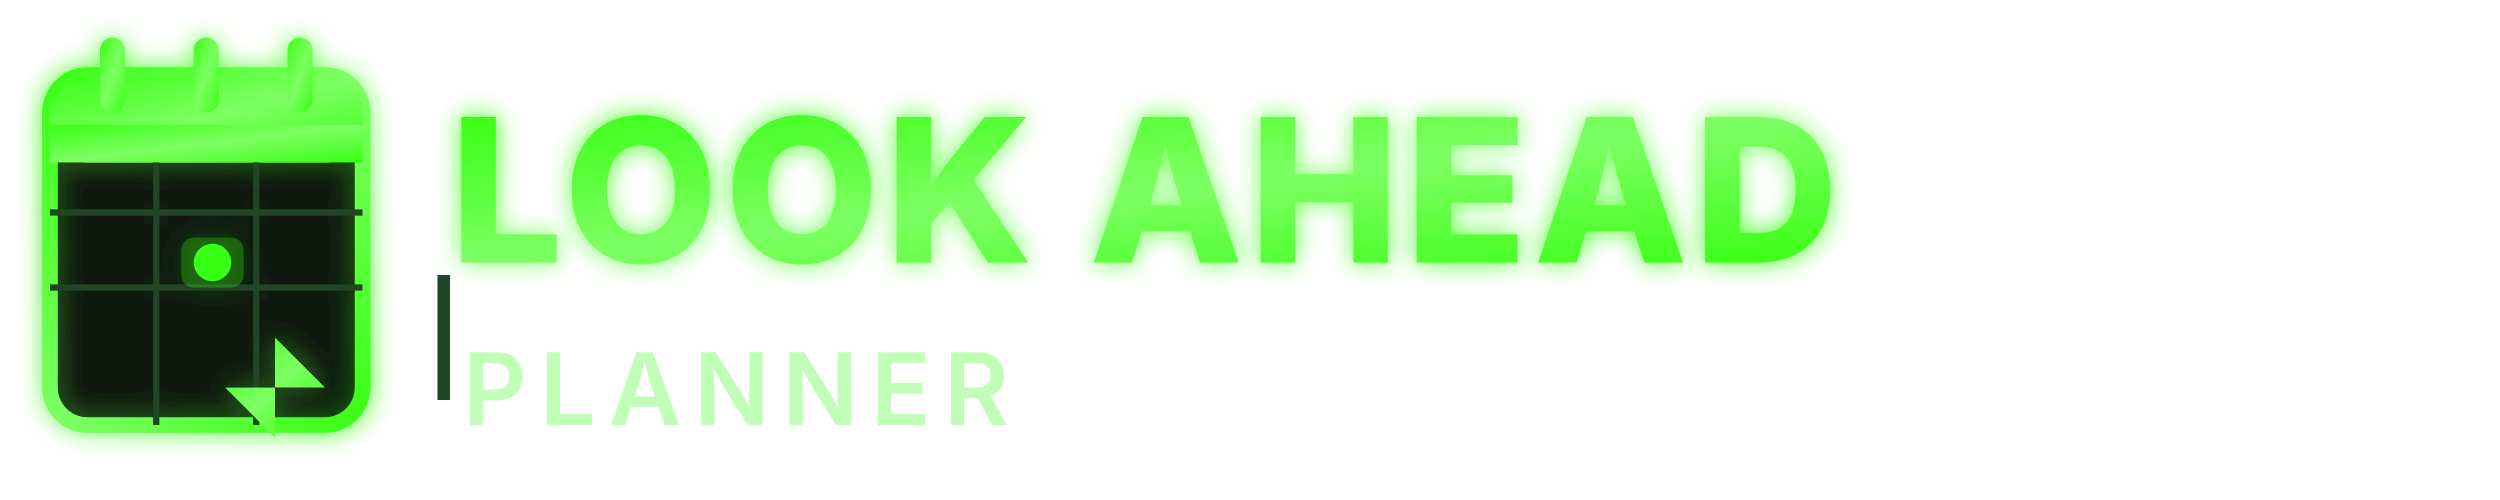
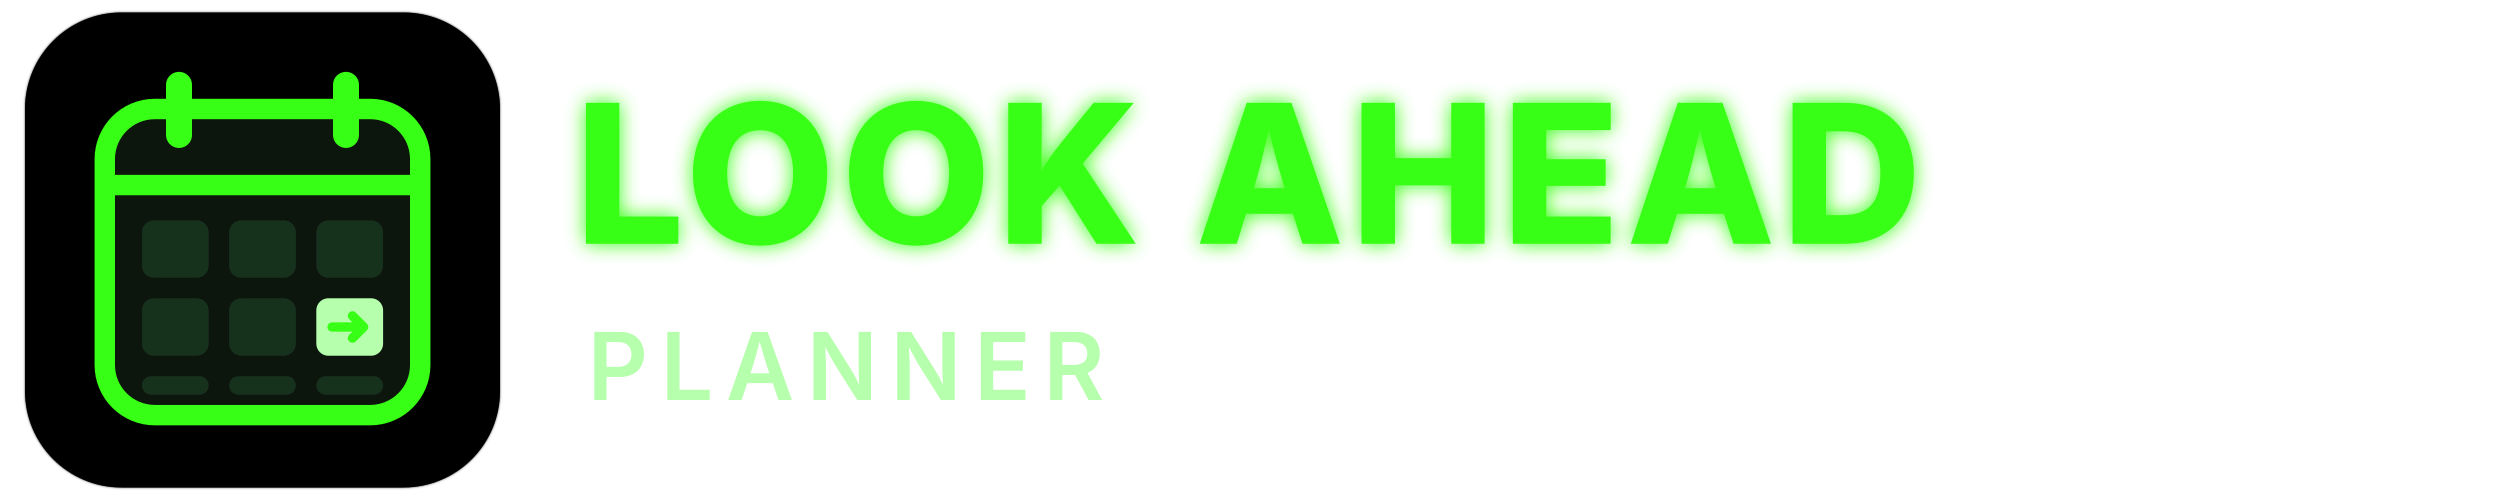
- <svg xmlns="http://www.w3.org/2000/svg" width="400" height="80" viewBox="0 0 400 80" fill="none">
+ <svg xmlns="http://www.w3.org/2000/svg" width="400" height="80" viewBox="0 0 400 80" role="img" aria-label="Look Ahead Planner">
  <defs>
-     <linearGradient id="grad" x1="0%" y1="0%" x2="100%" y2="100%">
-       <stop offset="0%" stop-color="#39FF14" />
-       <stop offset="50%" stop-color="#7DFF63" />
-       <stop offset="100%" stop-color="#39FF14" />
-     </linearGradient>
-     <filter id="glow" x="-20%" y="-20%" width="140%" height="140%">
-       <feGaussianBlur stdDeviation="2" result="b" />
+     <filter id="glow" x="-25%" y="-25%" width="150%" height="150%">
+       <feGaussianBlur stdDeviation="1.5" result="blur" />
      <feMerge>
-         <feMergeNode in="b" />
+         <feMergeNode in="blur" />
        <feMergeNode in="SourceGraphic" />
      </feMerge>
    </filter>
  </defs>
-   <g filter="url(#glow)">
-     <rect x="8" y="12" width="50" height="56" rx="6" stroke="url(#grad)" stroke-width="2.5" fill="rgba(13,20,16,0.9)" />
-     <rect x="8" y="12" width="50" height="14" rx="6" fill="url(#grad)" />
-     <rect x="8" y="20" width="50" height="6" fill="url(#grad)" />
-     <rect x="16" y="6" width="4" height="12" rx="2" fill="url(#grad)" />
-     <rect x="31" y="6" width="4" height="12" rx="2" fill="url(#grad)" />
-     <rect x="46" y="6" width="4" height="12" rx="2" fill="url(#grad)" />
-     <line x1="8" y1="34" x2="58" y2="34" stroke="#214526" stroke-width="1" />
-     <line x1="8" y1="46" x2="58" y2="46" stroke="#214526" stroke-width="1" />
-     <line x1="25" y1="26" x2="25" y2="68" stroke="#214526" stroke-width="1" />
-     <line x1="41" y1="26" x2="41" y2="68" stroke="#214526" stroke-width="1" />
-     <rect x="29" y="38" width="10" height="8" rx="2" fill="#39FF14" opacity="0.3" />
-     <circle cx="34" cy="42" r="3" fill="#39FF14" />
-     <path d="M44 54 L52 62 L44 62 L44 70 L36 62 L44 62 Z" fill="url(#grad)" />
+   <g transform="translate(4 2) scale(.1484375)" filter="url(#glow)">
+     <rect width="512" height="512" rx="104" fill="#020603" />
+     <rect x="86" y="104" width="340" height="330" rx="54" fill="#0D1410" stroke="#39FF14" stroke-width="22" />
+     <path d="M97 186H415" stroke="#39FF14" stroke-width="22" />
+     <path d="M166 78V132M346 78V132" stroke="#39FF14" stroke-width="28" stroke-linecap="round" />
+     <g fill="#18311E">
+       <rect x="126" y="224" width="72" height="62" rx="13" />
+       <rect x="220" y="224" width="72" height="62" rx="13" />
+       <rect x="314" y="224" width="72" height="62" rx="13" />
+       <rect x="126" y="308" width="72" height="62" rx="13" />
+       <rect x="220" y="308" width="72" height="62" rx="13" />
+       <rect x="126" y="392" width="72" height="20" rx="10" />
+       <rect x="220" y="392" width="72" height="20" rx="10" />
+       <rect x="314" y="392" width="72" height="20" rx="10" />
+     </g>
+     <rect x="314" y="308" width="72" height="62" rx="13" fill="#B6FFAC" />
+     <path d="M331 339H365M353 327L365 339L353 351" fill="none" stroke="#39FF14" stroke-width="10" stroke-linecap="round" stroke-linejoin="round" />
  </g>
-   <text x="72" y="42" fill="url(#grad)" font-size="32" font-family="Inter, Arial, sans-serif" font-weight="800" letter-spacing="1" filter="url(#glow)">LOOK AHEAD</text>
-   <text x="74" y="68" fill="#B6FFAC" font-size="16" font-family="Inter, Arial, sans-serif" font-weight="600" letter-spacing="2" opacity="0.85">PLANNER</text>
-   <rect x="70" y="44" width="2" height="20" fill="#214526" />
+   <text x="92" y="39" fill="#39FF14" font-size="31" font-family="Inter, Arial, sans-serif" font-weight="800" letter-spacing="1" filter="url(#glow)">LOOK AHEAD</text>
+   <text x="94" y="64" fill="#B6FFAC" font-size="15" font-family="Inter, Arial, sans-serif" font-weight="600" letter-spacing="2">PLANNER</text>
</svg>
